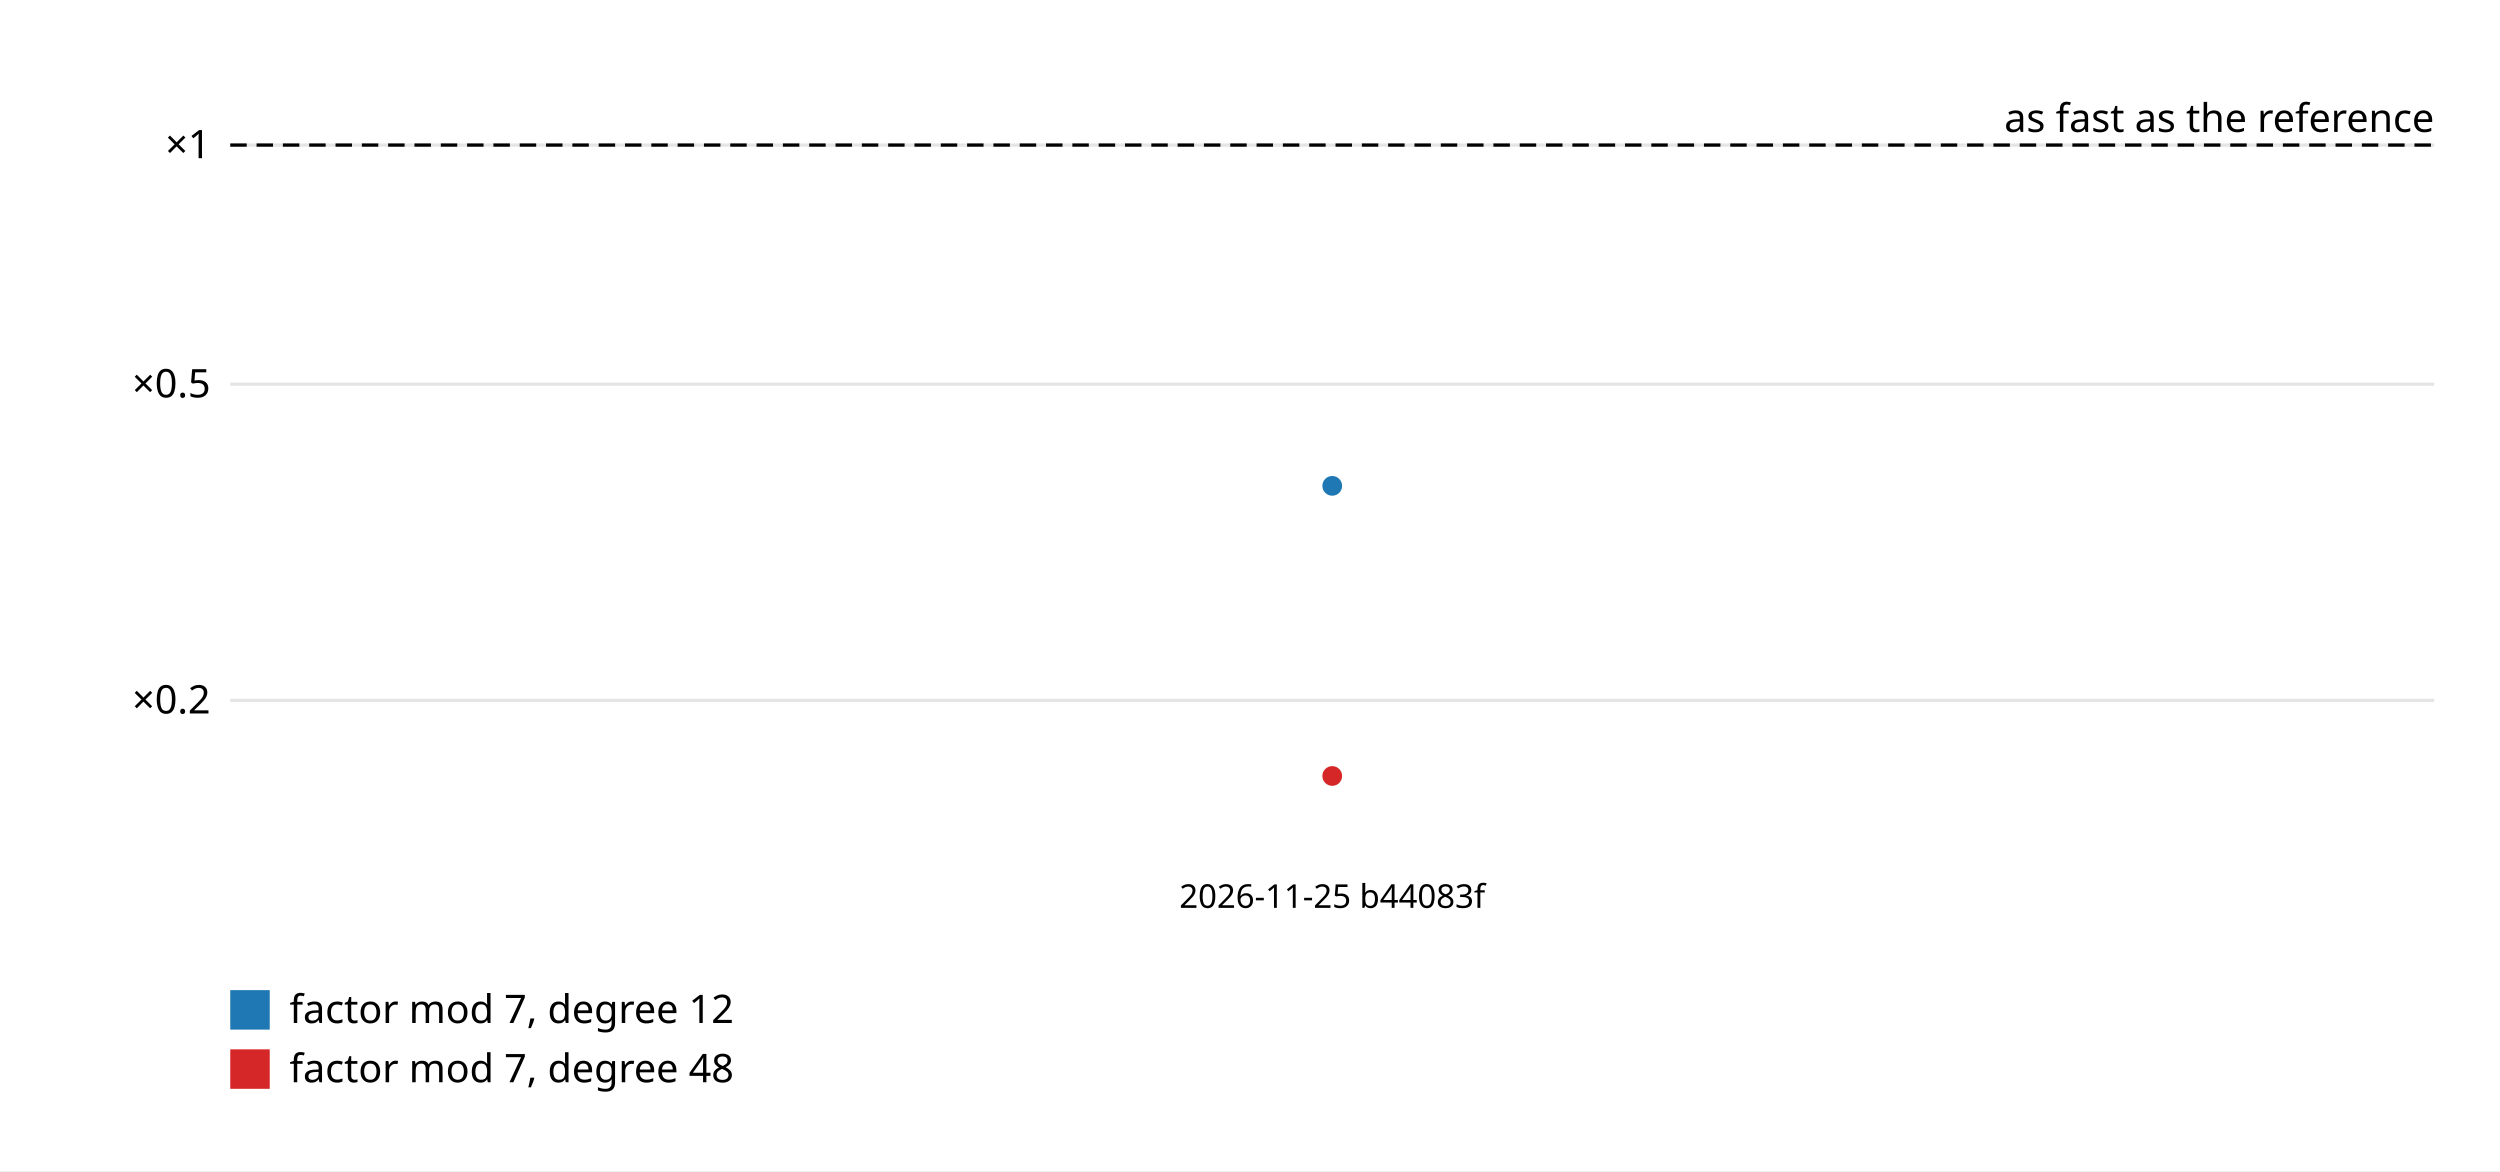
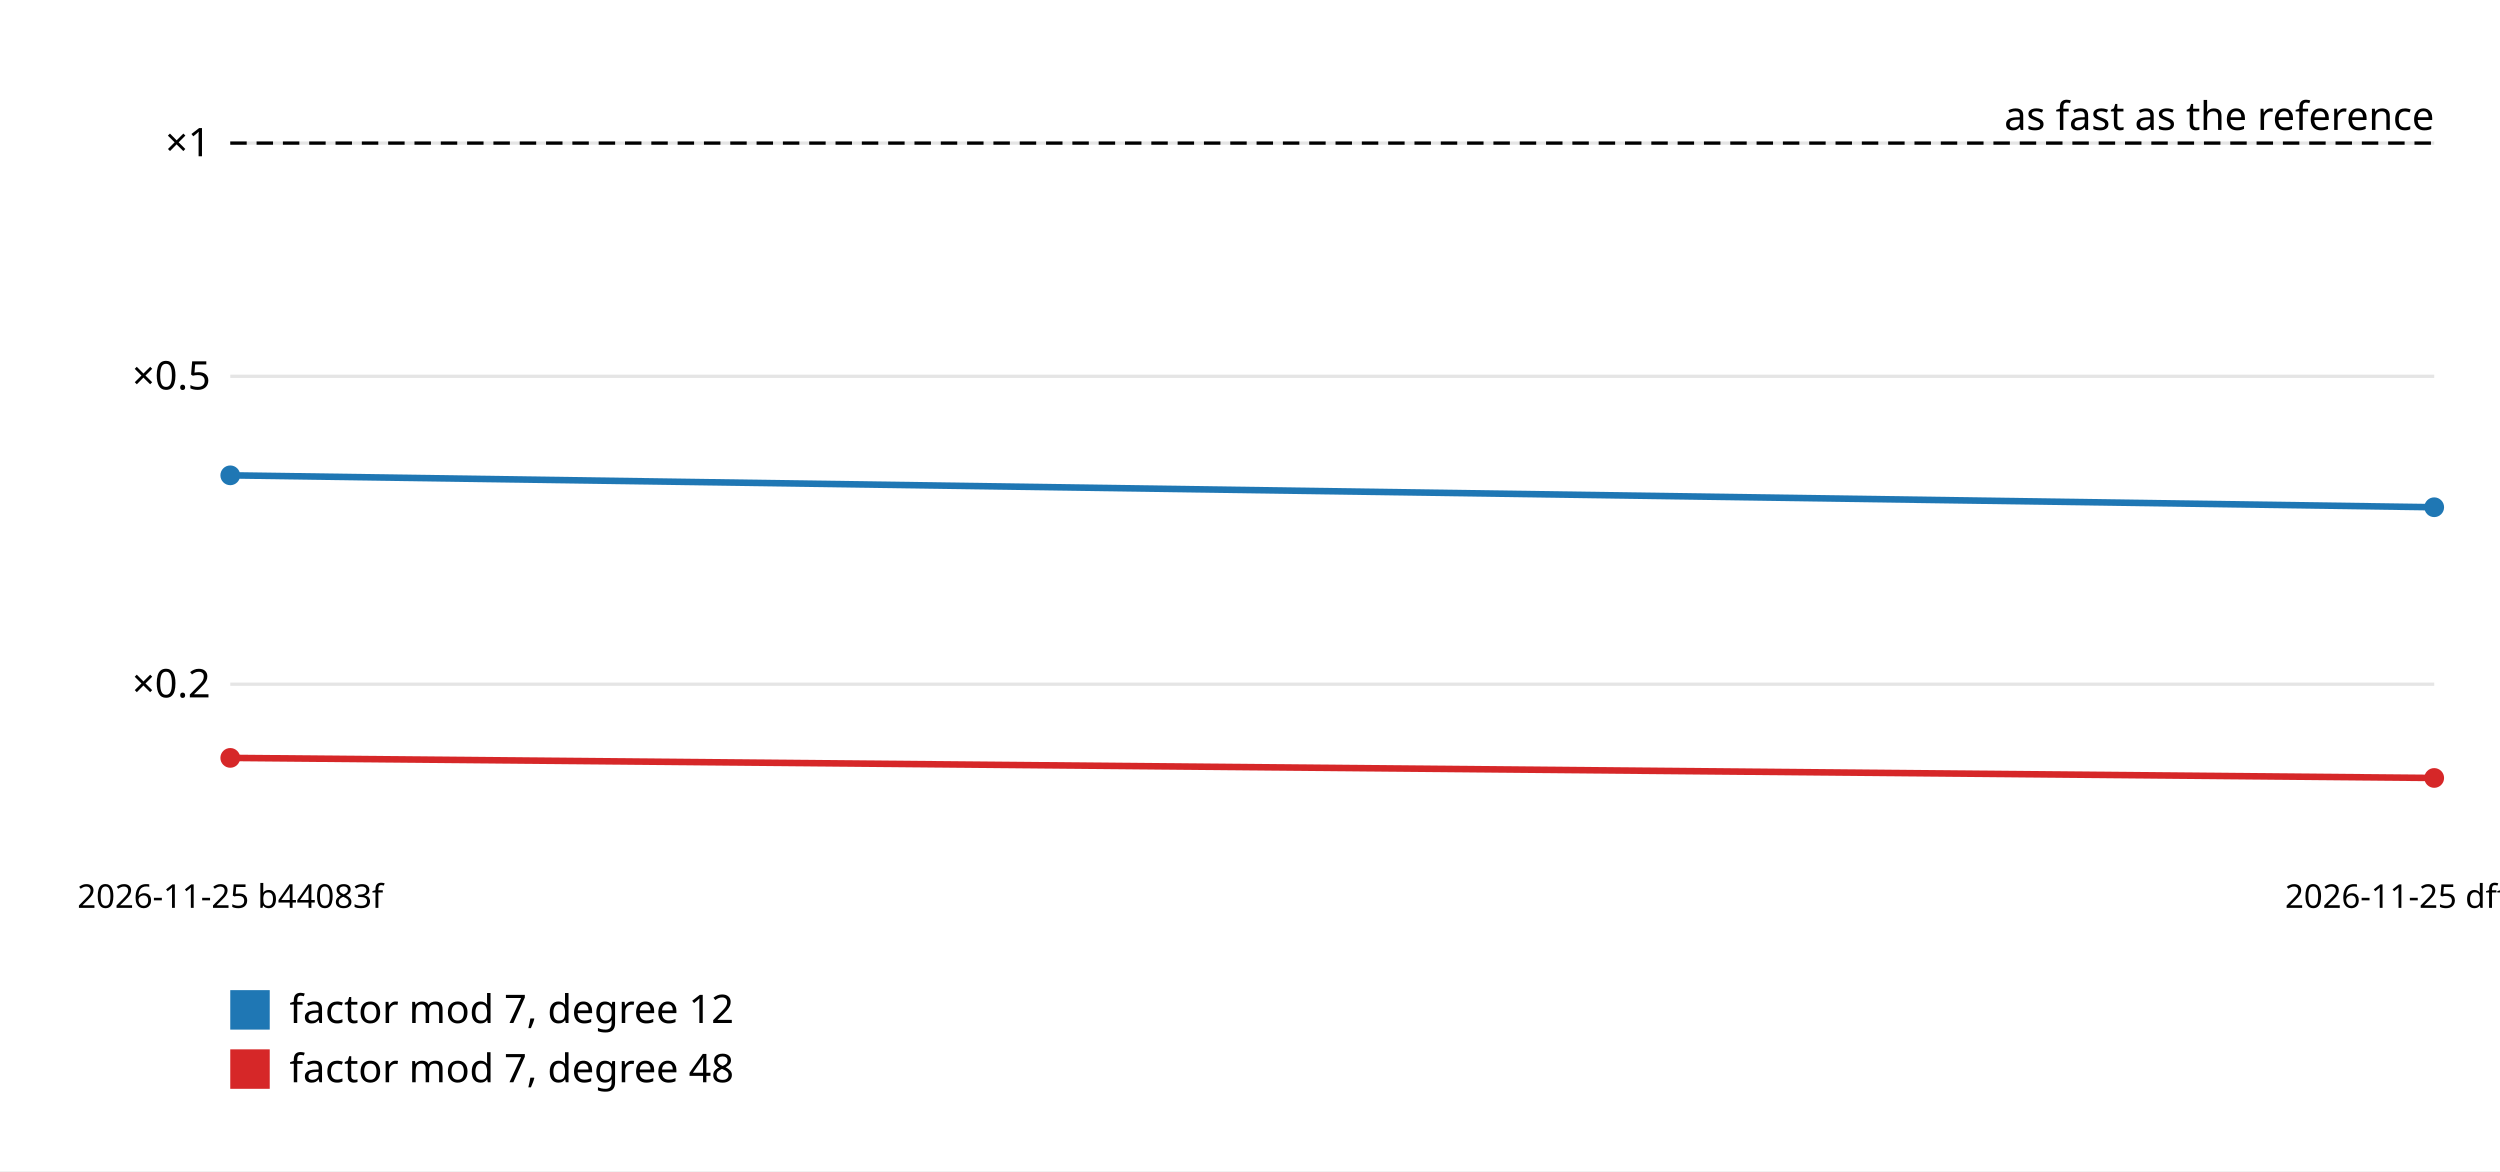
<svg xmlns="http://www.w3.org/2000/svg" width="760" height="356" font-family="sans-serif" font-size="12">
  <rect width="760" height="356" fill="white" />
-   <line x1="70" x2="740" y1="212.9" y2="212.9" stroke="#e5e5e5" />
-   <text x="64" y="216.9" text-anchor="end">×0.2</text>
-   <line x1="70" x2="740" y1="116.8" y2="116.8" stroke="#e5e5e5" />
-   <text x="64" y="120.8" text-anchor="end">×0.5</text>
-   <line x1="70" x2="740" y1="44.1" y2="44.1" stroke="#e5e5e5" />
-   <text x="64" y="48.1" text-anchor="end">×1</text>
-   <line x1="70" x2="740" y1="44.1" y2="44.1" stroke="black" stroke-dasharray="5 3" />
-   <text x="740" y="40.1" text-anchor="end">as fast as the reference</text>
-   <text x="405.0" y="276" text-anchor="middle" font-size="10">2026-11-25 b44083f</text>
-   <circle cx="405.0" cy="147.7" r="3" fill="#1f77b4" />
+   <line x1="70" x2="740" y1="208.0" y2="208.0" stroke="#e5e5e5" />
+   <text x="64" y="212.0" text-anchor="end">×0.2</text>
+   <line x1="70" x2="740" y1="114.4" y2="114.4" stroke="#e5e5e5" />
+   <text x="64" y="118.4" text-anchor="end">×0.5</text>
+   <line x1="70" x2="740" y1="43.5" y2="43.5" stroke="#e5e5e5" />
+   <text x="64" y="47.5" text-anchor="end">×1</text>
+   <line x1="70" x2="740" y1="43.5" y2="43.5" stroke="black" stroke-dasharray="5 3" />
+   <text x="740" y="39.5" text-anchor="end">as fast as the reference</text>
+   <text x="70.0" y="276" text-anchor="middle" font-size="10">2026-11-25 b44083f</text>
+   <text x="740.0" y="276" text-anchor="middle" font-size="10">2026-11-25 dff4757</text>
+   <polyline points="70.0,144.5 740.0,154.2" fill="none" stroke="#1f77b4" stroke-width="2" />
+   <circle cx="70.0" cy="144.5" r="3" fill="#1f77b4" />
+   <circle cx="740.0" cy="154.2" r="3" fill="#1f77b4" />
  <rect x="70" y="301" width="12" height="12" fill="#1f77b4" />
  <text x="88" y="311">factor mod 7, degree 12</text>
-   <circle cx="405.0" cy="235.9" r="3" fill="#d62728" />
+   <polyline points="70.0,230.4 740.0,236.5" fill="none" stroke="#d62728" stroke-width="2" />
+   <circle cx="70.0" cy="230.4" r="3" fill="#d62728" />
+   <circle cx="740.0" cy="236.5" r="3" fill="#d62728" />
  <rect x="70" y="319" width="12" height="12" fill="#d62728" />
  <text x="88" y="329">factor mod 7, degree 48</text>
</svg>
